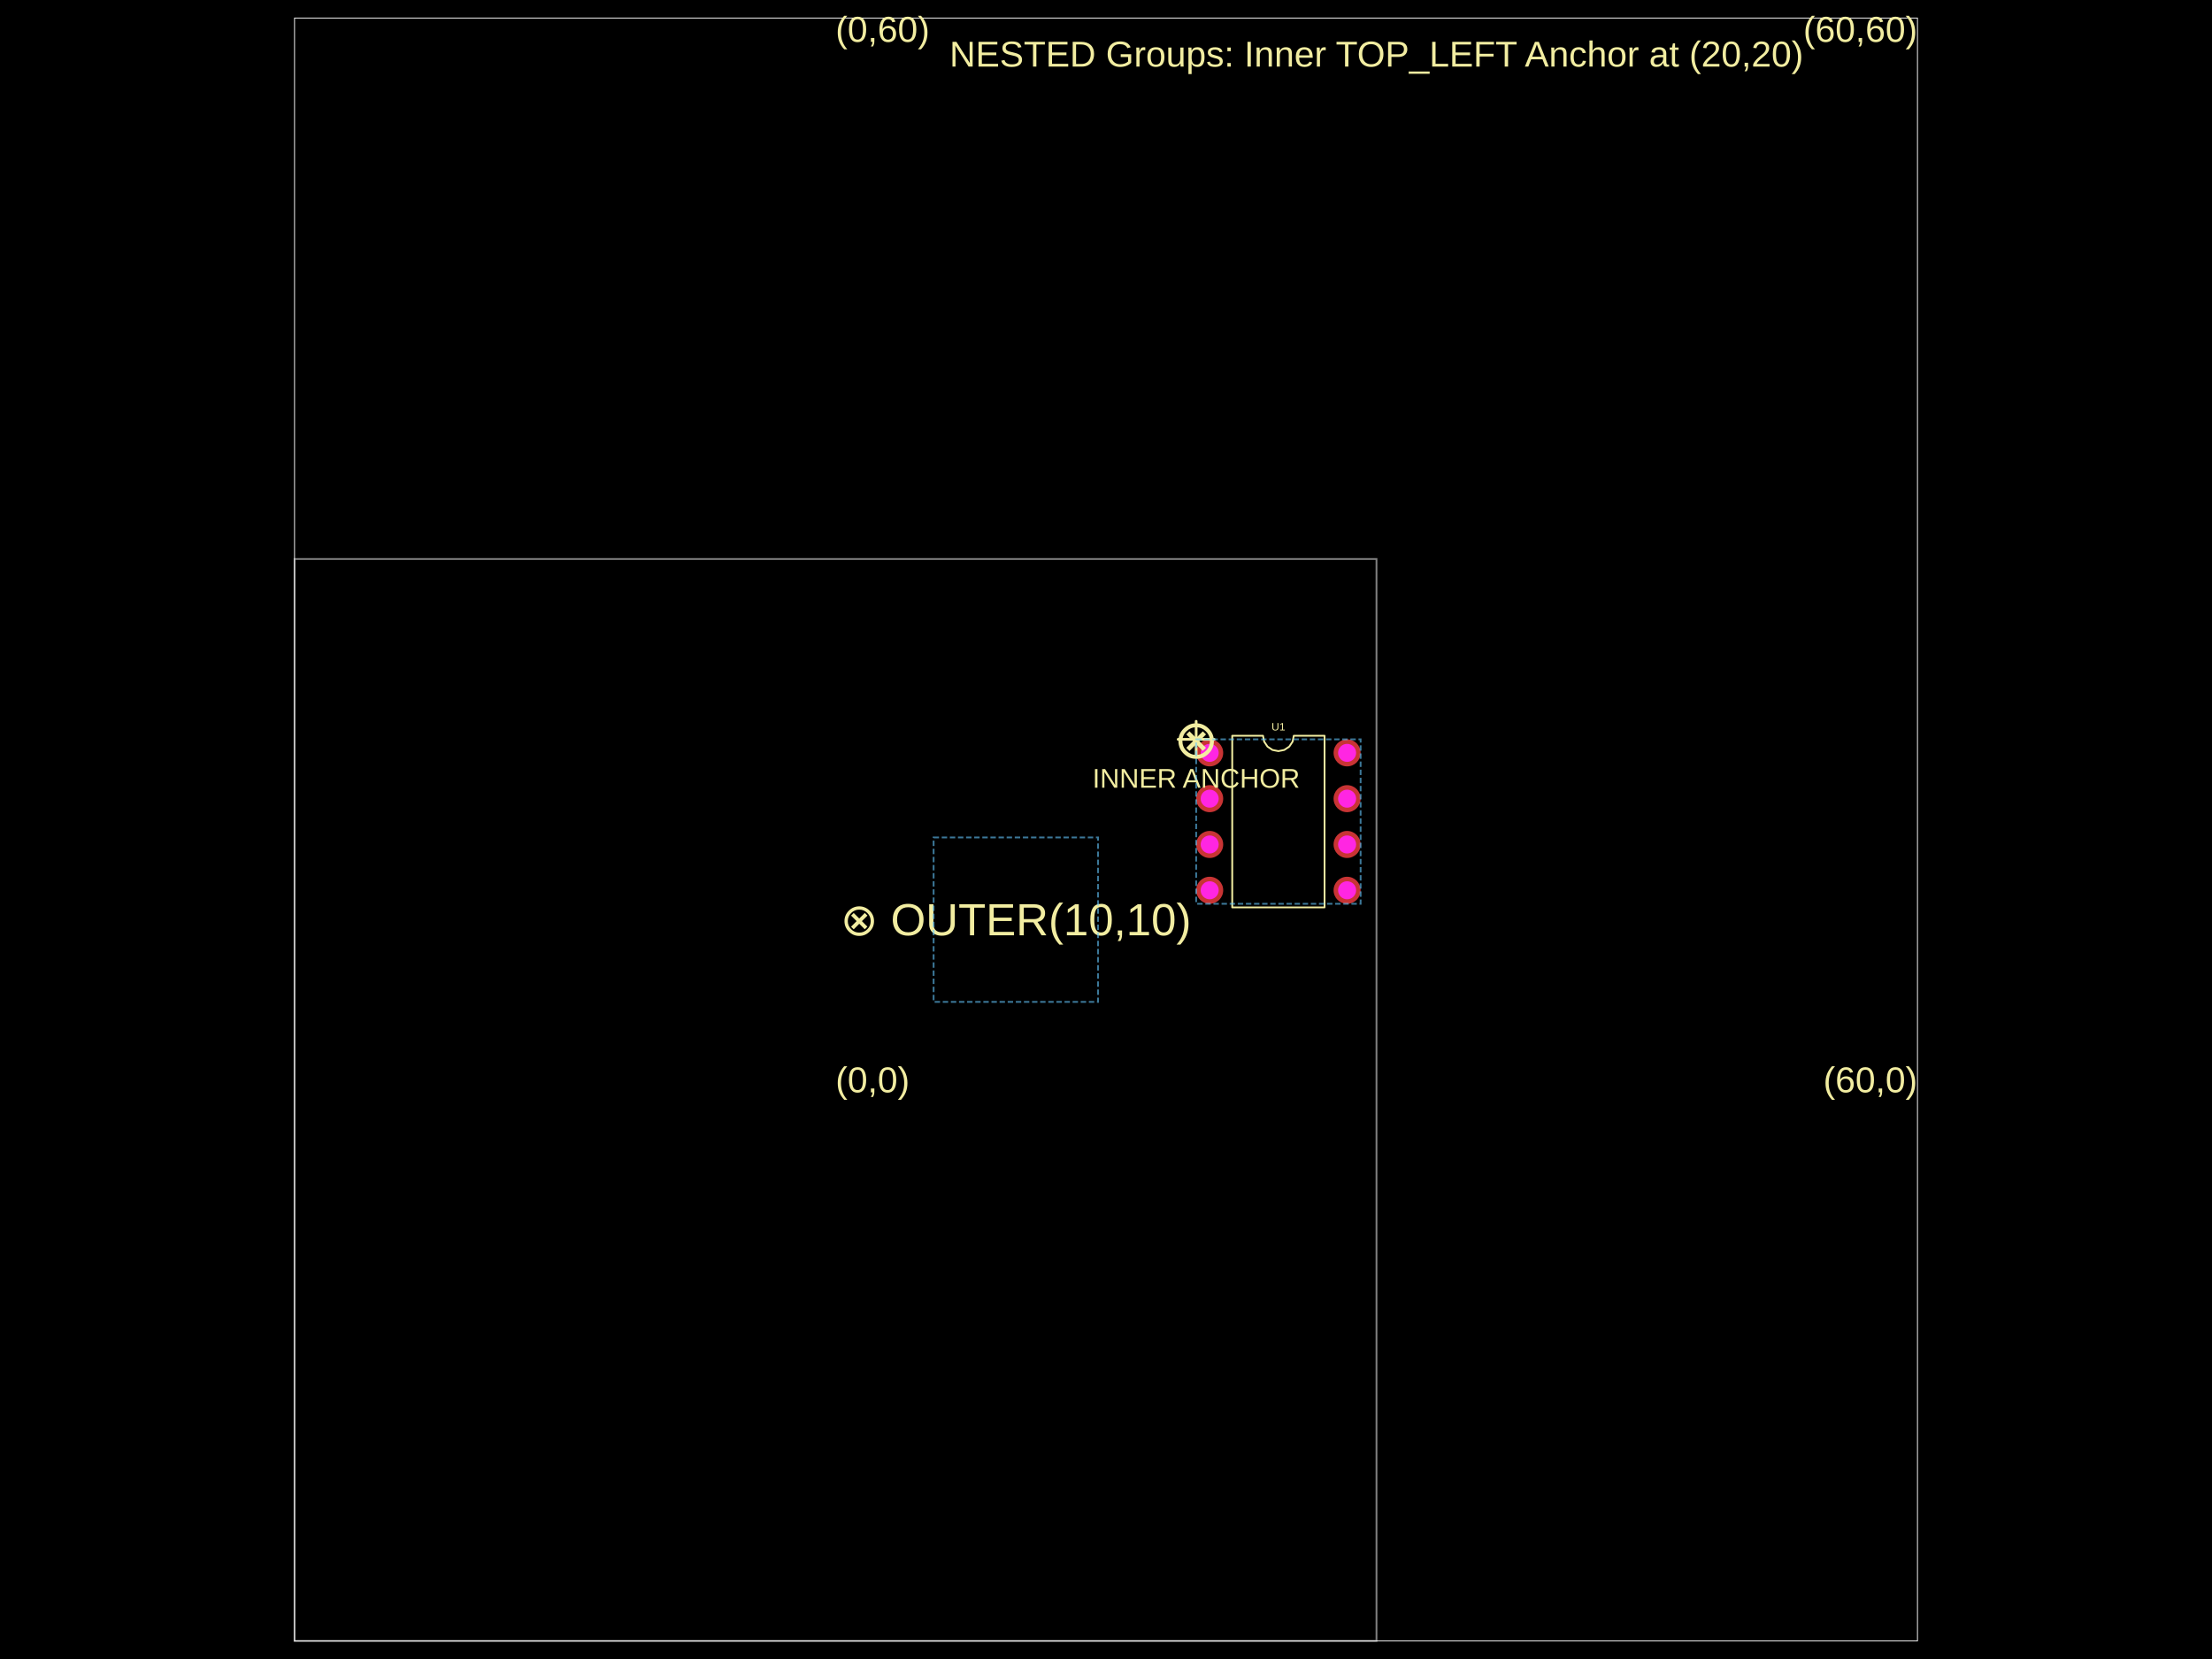
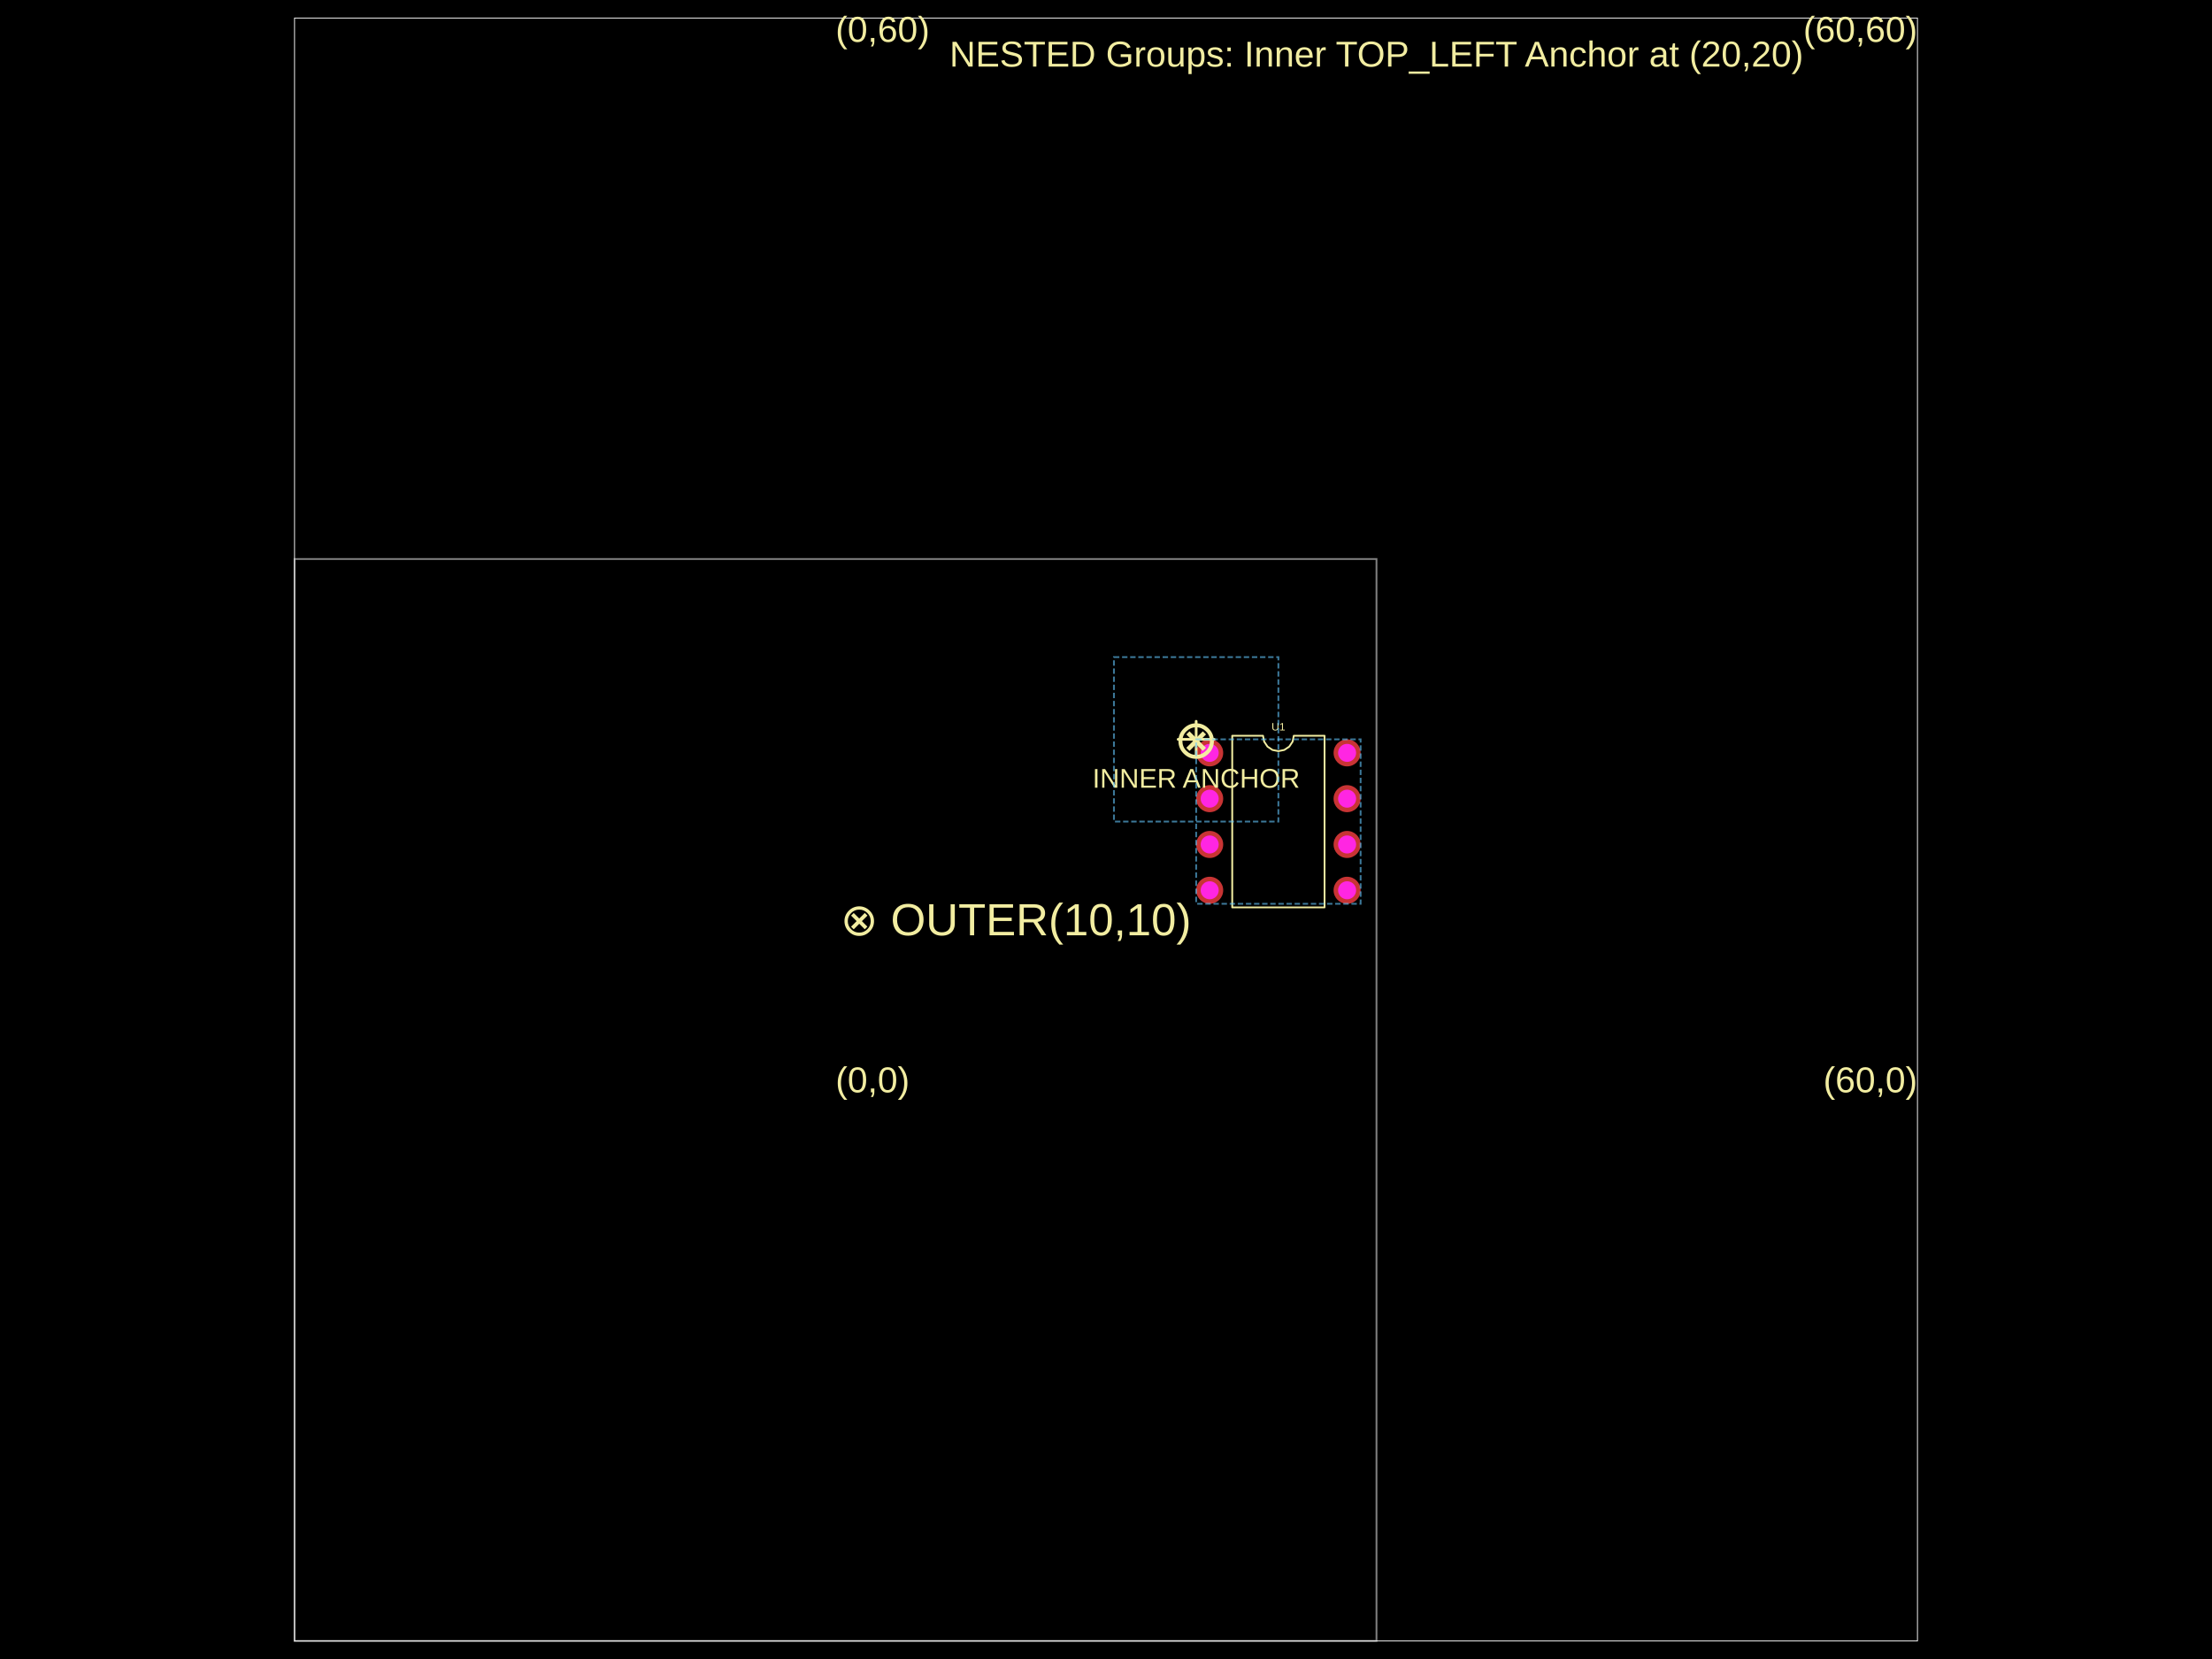
- <svg xmlns="http://www.w3.org/2000/svg" width="800" height="600" data-software-used-string="@tscircuit/core@0.0.798">
+ <svg xmlns="http://www.w3.org/2000/svg" width="800" height="600" data-software-used-string="@tscircuit/core@0.0.803">
  <style />
  <rect class="boundary" x="0" y="0" fill="#000" width="800" height="600" data-type="pcb_background" data-pcb-layer="global" />
  <rect class="pcb-boundary" fill="none" stroke="#fff" stroke-width="0.3" x="106.522" y="6.522" width="586.957" height="586.957" data-type="pcb_boundary" data-pcb-layer="global" />
  <path class="pcb-board" d="M 106.522 593.478 L 497.826 593.478 L 497.826 202.174 L 106.522 202.174 Z" fill="none" stroke="rgba(255, 255, 255, 0.5)" stroke-width="0.652" data-type="pcb_board" data-pcb-layer="board" />
  <g data-type="pcb_plated_hole" data-pcb-layer="through">
    <circle class="pcb-hole-outer" fill="rgb(200, 52, 52)" cx="437.5" cy="272.283" r="4.891" data-type="pcb_plated_hole" data-pcb-layer="top" />
    <circle class="pcb-hole-inner" fill="#FF26E2" cx="437.5" cy="272.283" r="3.261" data-type="pcb_plated_hole_drill" data-pcb-layer="drill" />
  </g>
  <g data-type="pcb_plated_hole" data-pcb-layer="through">
    <circle class="pcb-hole-outer" fill="rgb(200, 52, 52)" cx="437.5" cy="288.848" r="4.891" data-type="pcb_plated_hole" data-pcb-layer="top" />
    <circle class="pcb-hole-inner" fill="#FF26E2" cx="437.5" cy="288.848" r="3.261" data-type="pcb_plated_hole_drill" data-pcb-layer="drill" />
  </g>
  <g data-type="pcb_plated_hole" data-pcb-layer="through">
    <circle class="pcb-hole-outer" fill="rgb(200, 52, 52)" cx="437.5" cy="305.413" r="4.891" data-type="pcb_plated_hole" data-pcb-layer="top" />
    <circle class="pcb-hole-inner" fill="#FF26E2" cx="437.5" cy="305.413" r="3.261" data-type="pcb_plated_hole_drill" data-pcb-layer="drill" />
  </g>
  <g data-type="pcb_plated_hole" data-pcb-layer="through">
    <circle class="pcb-hole-outer" fill="rgb(200, 52, 52)" cx="437.5" cy="321.978" r="4.891" data-type="pcb_plated_hole" data-pcb-layer="top" />
    <circle class="pcb-hole-inner" fill="#FF26E2" cx="437.5" cy="321.978" r="3.261" data-type="pcb_plated_hole_drill" data-pcb-layer="drill" />
  </g>
  <g data-type="pcb_plated_hole" data-pcb-layer="through">
    <circle class="pcb-hole-outer" fill="rgb(200, 52, 52)" cx="487.196" cy="321.978" r="4.891" data-type="pcb_plated_hole" data-pcb-layer="top" />
    <circle class="pcb-hole-inner" fill="#FF26E2" cx="487.196" cy="321.978" r="3.261" data-type="pcb_plated_hole_drill" data-pcb-layer="drill" />
  </g>
  <g data-type="pcb_plated_hole" data-pcb-layer="through">
    <circle class="pcb-hole-outer" fill="rgb(200, 52, 52)" cx="487.196" cy="305.413" r="4.891" data-type="pcb_plated_hole" data-pcb-layer="top" />
    <circle class="pcb-hole-inner" fill="#FF26E2" cx="487.196" cy="305.413" r="3.261" data-type="pcb_plated_hole_drill" data-pcb-layer="drill" />
  </g>
  <g data-type="pcb_plated_hole" data-pcb-layer="through">
    <circle class="pcb-hole-outer" fill="rgb(200, 52, 52)" cx="487.196" cy="288.848" r="4.891" data-type="pcb_plated_hole" data-pcb-layer="top" />
    <circle class="pcb-hole-inner" fill="#FF26E2" cx="487.196" cy="288.848" r="3.261" data-type="pcb_plated_hole_drill" data-pcb-layer="drill" />
  </g>
  <g data-type="pcb_plated_hole" data-pcb-layer="through">
    <circle class="pcb-hole-outer" fill="rgb(200, 52, 52)" cx="487.196" cy="272.283" r="4.891" data-type="pcb_plated_hole" data-pcb-layer="top" />
    <circle class="pcb-hole-inner" fill="#FF26E2" cx="487.196" cy="272.283" r="3.261" data-type="pcb_plated_hole_drill" data-pcb-layer="drill" />
  </g>
  <text x="0" y="0" dx="0" dy="0" fill="#f2eda1" font-family="Arial, sans-serif" font-size="13.043" text-anchor="start" dominant-baseline="text-after-edge" transform="matrix(1,0,0,1,302.1739,397.8261)" class="pcb-silkscreen-text pcb-silkscreen-top" data-pcb-silkscreen-text-id="null" stroke="none" data-type="pcb_silkscreen_text" data-pcb-layer="top">(0,0)</text>
  <text x="0" y="0" dx="0" dy="0" fill="#f2eda1" font-family="Arial, sans-serif" font-size="13.043" text-anchor="end" dominant-baseline="text-after-edge" transform="matrix(1,0,0,1,693.4783,397.8261)" class="pcb-silkscreen-text pcb-silkscreen-top" data-pcb-silkscreen-text-id="null" stroke="none" data-type="pcb_silkscreen_text" data-pcb-layer="top">(60,0)</text>
  <text x="0" y="0" dx="0" dy="0" fill="#f2eda1" font-family="Arial, sans-serif" font-size="13.043" text-anchor="start" dominant-baseline="text-before-edge" transform="matrix(1,0,0,1,302.1739,6.521739)" class="pcb-silkscreen-text pcb-silkscreen-top" data-pcb-silkscreen-text-id="null" stroke="none" data-type="pcb_silkscreen_text" data-pcb-layer="top">(0,60)</text>
  <text x="0" y="0" dx="0" dy="0" fill="#f2eda1" font-family="Arial, sans-serif" font-size="13.043" text-anchor="end" dominant-baseline="text-before-edge" transform="matrix(1,0,0,1,693.4783,6.521739)" class="pcb-silkscreen-text pcb-silkscreen-top" data-pcb-silkscreen-text-id="null" stroke="none" data-type="pcb_silkscreen_text" data-pcb-layer="top">(60,60)</text>
  <text x="0" y="0" dx="0" dy="0" fill="#f2eda1" font-family="Arial, sans-serif" font-size="13.043" text-anchor="middle" dominant-baseline="central" transform="matrix(1,0,0,1,497.8261,19.56522)" class="pcb-silkscreen-text pcb-silkscreen-top" data-pcb-silkscreen-text-id="null" stroke="none" data-type="pcb_silkscreen_text" data-pcb-layer="top">NESTED Groups: Inner TOP_LEFT Anchor at (20,20)</text>
  <text x="0" y="0" dx="0" dy="0" fill="#f2eda1" font-family="Arial, sans-serif" font-size="16.304" text-anchor="middle" dominant-baseline="central" transform="matrix(1,0,0,1,367.3913,332.6087)" class="pcb-silkscreen-text pcb-silkscreen-top" data-pcb-silkscreen-text-id="null" stroke="none" data-type="pcb_silkscreen_text" data-pcb-layer="top">⊗ OUTER(10,10)</text>
  <path class="pcb-silkscreen pcb-silkscreen-top" d="M 426.087 267.391 L 439.13 267.391" fill="none" stroke="#f2eda1" stroke-width="0.978" stroke-linecap="round" stroke-linejoin="round" data-pcb-component-id="null" data-pcb-silkscreen-path-id="pcb_silkscreen_path_0" data-type="pcb_silkscreen_path" data-pcb-layer="top" />
  <path class="pcb-silkscreen pcb-silkscreen-top" d="M 432.609 273.913 L 432.609 260.87" fill="none" stroke="#f2eda1" stroke-width="0.978" stroke-linecap="round" stroke-linejoin="round" data-pcb-component-id="null" data-pcb-silkscreen-path-id="pcb_silkscreen_path_1" data-type="pcb_silkscreen_path" data-pcb-layer="top" />
  <text x="0" y="0" dx="0" dy="0" fill="#f2eda1" font-family="Arial, sans-serif" font-size="19.565" text-anchor="middle" dominant-baseline="central" transform="matrix(1,0,0,1,432.6087,267.3913)" class="pcb-silkscreen-text pcb-silkscreen-top" data-pcb-silkscreen-text-id="null" stroke="none" data-type="pcb_silkscreen_text" data-pcb-layer="top">⊗</text>
  <text x="0" y="0" dx="0" dy="0" fill="#f2eda1" font-family="Arial, sans-serif" font-size="9.783" text-anchor="middle" dominant-baseline="text-after-edge" transform="matrix(1,0,0,1,432.6087,286.9565)" class="pcb-silkscreen-text pcb-silkscreen-top" data-pcb-silkscreen-text-id="null" stroke="none" data-type="pcb_silkscreen_text" data-pcb-layer="top">INNER ANCHOR</text>
  <path class="pcb-silkscreen pcb-silkscreen-top" d="M 445.652 328.174 L 445.652 266.087 L 456.783 266.087 L 457.206 268.217 L 458.413 270.022 L 460.218 271.229 L 462.348 271.652 L 464.478 271.229 L 466.283 270.022 L 467.489 268.217 L 467.913 266.087 L 479.043 266.087 L 479.043 328.174 L 445.652 328.174 Z" fill="none" stroke="#f2eda1" stroke-width="0.652" stroke-linecap="round" stroke-linejoin="round" data-pcb-component-id="pcb_component_0" data-pcb-silkscreen-path-id="pcb_silkscreen_path_2" data-type="pcb_silkscreen_path" data-pcb-layer="top" />
  <text x="0" y="0" dx="0" dy="0" fill="#f2eda1" font-family="Arial, sans-serif" font-size="3.913" text-anchor="middle" dominant-baseline="central" transform="matrix(1,0,0,1,462.3478,262.8261)" class="pcb-silkscreen-text pcb-silkscreen-top" data-pcb-silkscreen-text-id="pcb_component_0" stroke="none" data-type="pcb_silkscreen_text" data-pcb-layer="top">U1</text>
  <rect x="432.609" y="267.391" width="59.478" height="59.478" class="pcb-group" fill="none" stroke="rgba(100, 200, 255, 0.6)" stroke-width="0.652" stroke-dasharray="1.957 0.978" data-type="pcb_group" data-pcb-group-id="pcb_group_0" data-pcb-layer="overlay" data-group-name="InnerGroup" />
-   <rect x="337.652" y="302.87" width="59.478" height="59.478" class="pcb-group" fill="none" stroke="rgba(100, 200, 255, 0.6)" stroke-width="0.652" stroke-dasharray="1.957 0.978" data-type="pcb_group" data-pcb-group-id="pcb_group_1" data-pcb-layer="overlay" data-group-name="OuterGroup" />
+   <rect x="402.87" y="237.652" width="59.478" height="59.478" class="pcb-group" fill="none" stroke="rgba(100, 200, 255, 0.6)" stroke-width="0.652" stroke-dasharray="1.957 0.978" data-type="pcb_group" data-pcb-group-id="pcb_group_1" data-pcb-layer="overlay" data-group-name="OuterGroup" />
</svg>
